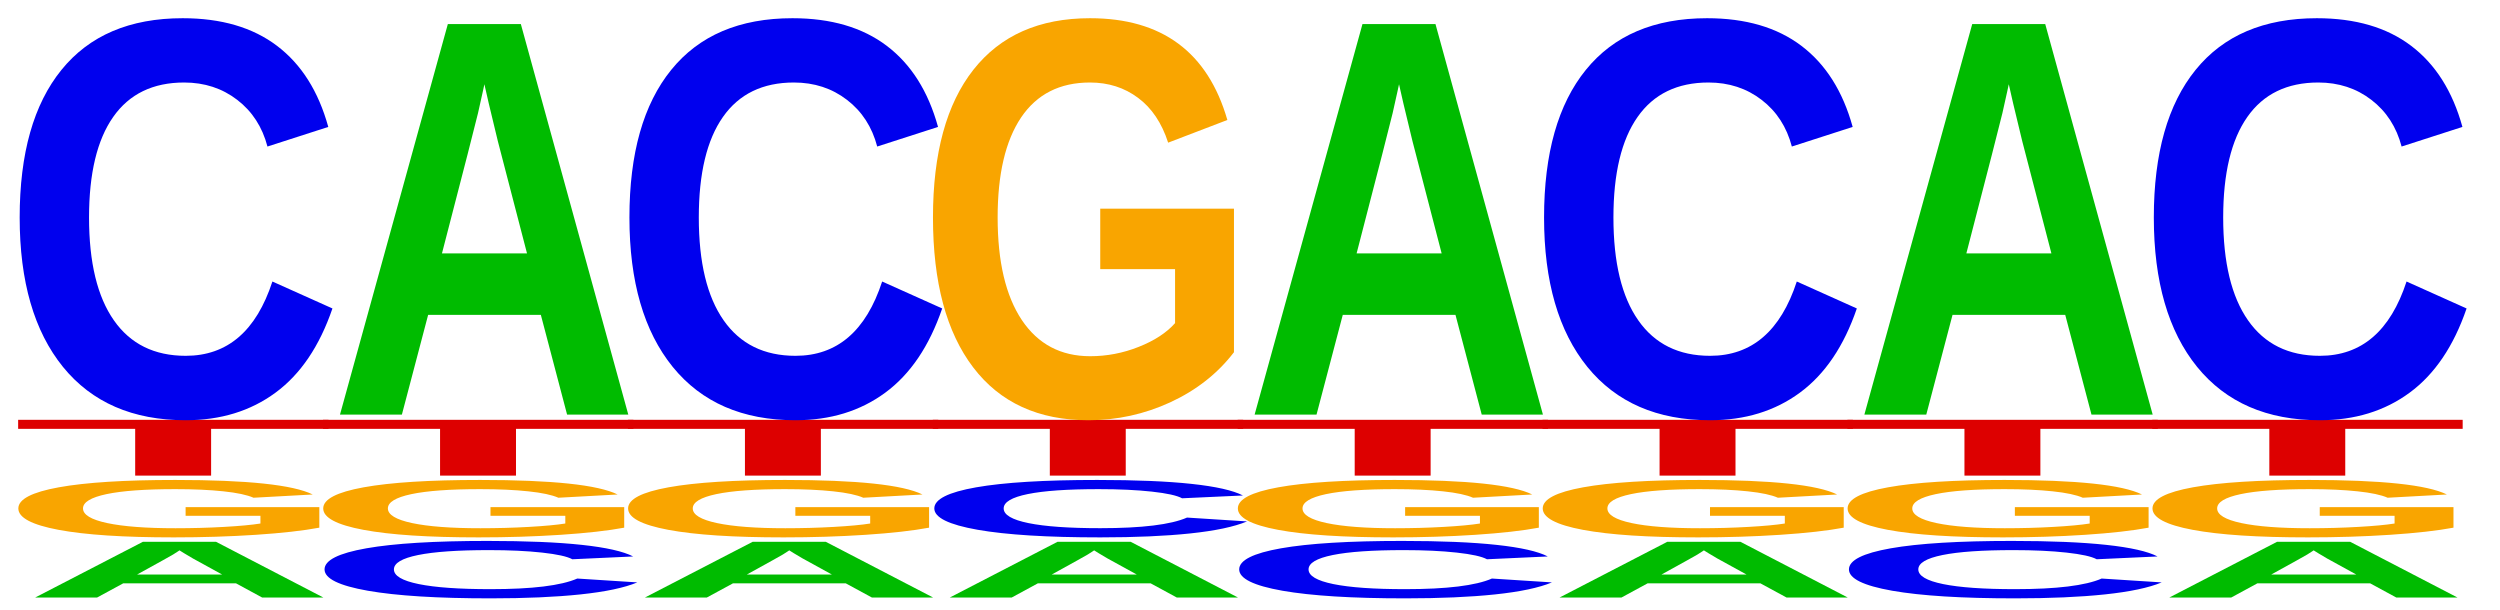
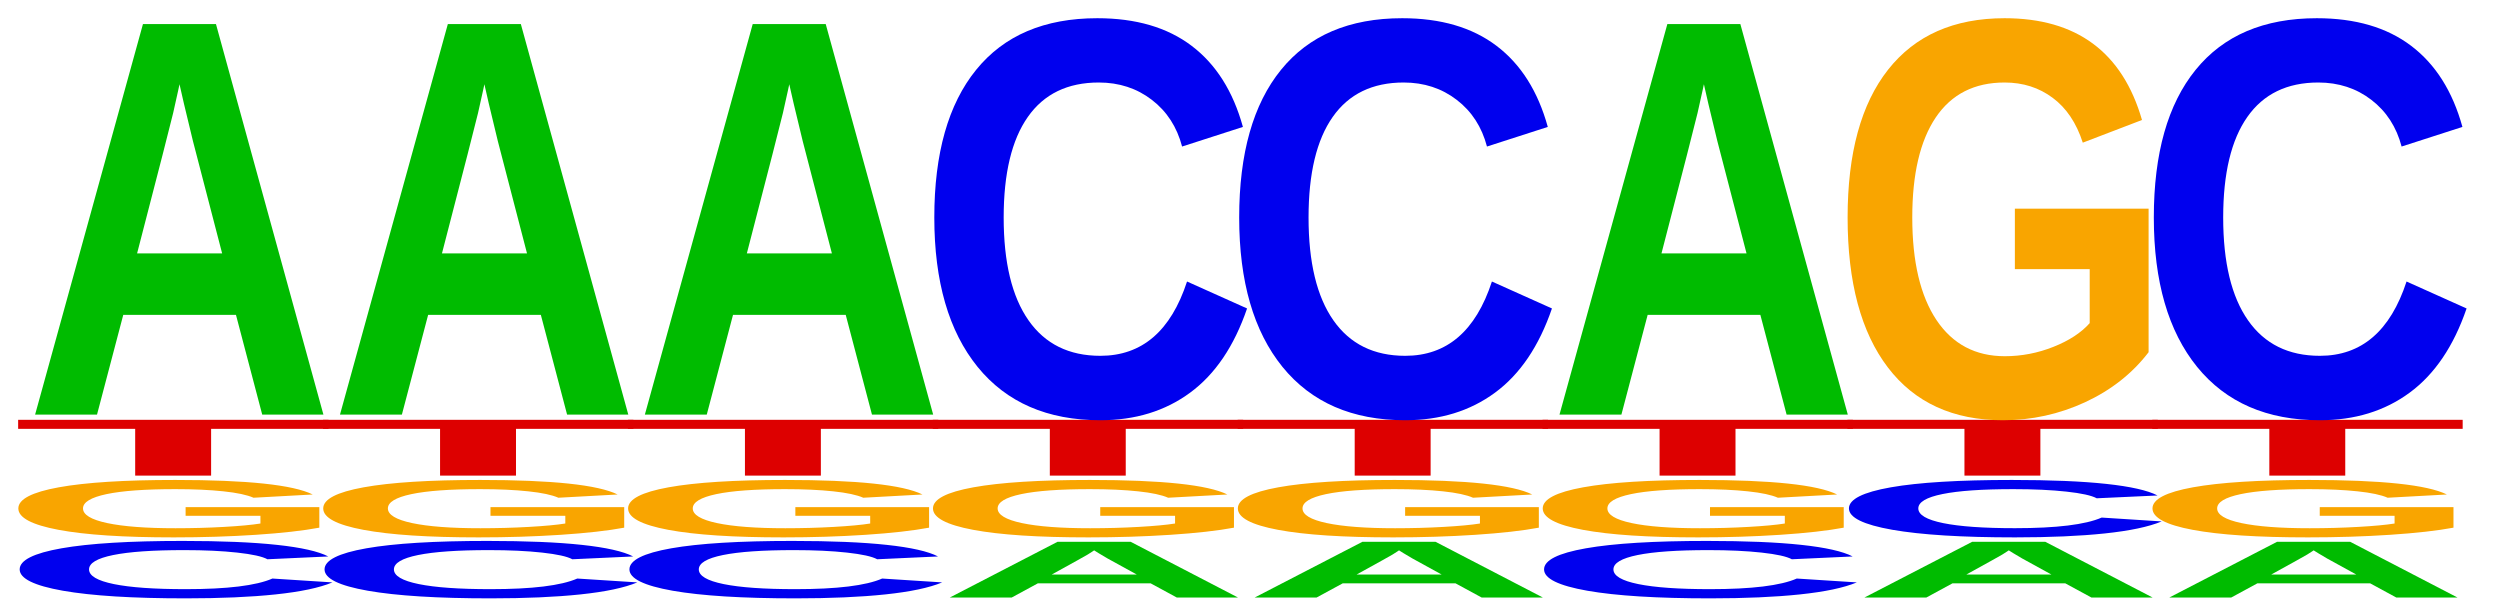
<svg width="205" height="50">
  <g font-family="Arial" font-weight="bold" font-size="66.5">
-     <text fill="#00BB00" x="0" y="0" transform="matrix(0.53,0,0,0.100,2,49)">A</text>
+     <text fill="#0000EE" x="0" y="0" transform="matrix(0.59,0,0,0.100,0,49)">C</text>
    <text fill="#F9A500" x="0" y="0" transform="matrix(0.55,0,0,0.100,0,44)">G</text>
    <text fill="#DD0000" x="0" y="0" transform="matrix(0.65,0,0,0.100,1,39)">T</text>
-     <text fill="#0000EE" x="0" y="0" transform="matrix(0.59,0,0,0.700,0,34)">C</text>
+     <text fill="#00BB00" x="0" y="0" transform="matrix(0.53,0,0,0.700,2,34)">A</text>
    <text fill="#0000EE" x="0" y="0" transform="matrix(0.59,0,0,0.100,25,49)">C</text>
    <text fill="#F9A500" x="0" y="0" transform="matrix(0.55,0,0,0.100,25,44)">G</text>
    <text fill="#DD0000" x="0" y="0" transform="matrix(0.65,0,0,0.100,26,39)">T</text>
    <text fill="#00BB00" x="0" y="0" transform="matrix(0.53,0,0,0.700,27,34)">A</text>
-     <text fill="#00BB00" x="0" y="0" transform="matrix(0.53,0,0,0.100,52,49)">A</text>
+     <text fill="#0000EE" x="0" y="0" transform="matrix(0.59,0,0,0.100,50,49)">C</text>
    <text fill="#F9A500" x="0" y="0" transform="matrix(0.55,0,0,0.100,50,44)">G</text>
    <text fill="#DD0000" x="0" y="0" transform="matrix(0.65,0,0,0.100,51,39)">T</text>
-     <text fill="#0000EE" x="0" y="0" transform="matrix(0.59,0,0,0.700,50,34)">C</text>
+     <text fill="#00BB00" x="0" y="0" transform="matrix(0.53,0,0,0.700,52,34)">A</text>
    <text fill="#00BB00" x="0" y="0" transform="matrix(0.53,0,0,0.100,77,49)">A</text>
-     <text fill="#0000EE" x="0" y="0" transform="matrix(0.59,0,0,0.100,75,44)">C</text>
+     <text fill="#F9A500" x="0" y="0" transform="matrix(0.55,0,0,0.100,75,44)">G</text>
    <text fill="#DD0000" x="0" y="0" transform="matrix(0.65,0,0,0.100,76,39)">T</text>
-     <text fill="#F9A500" x="0" y="0" transform="matrix(0.55,0,0,0.700,75,34)">G</text>
-     <text fill="#0000EE" x="0" y="0" transform="matrix(0.59,0,0,0.100,100,49)">C</text>
+     <text fill="#0000EE" x="0" y="0" transform="matrix(0.59,0,0,0.700,75,34)">C</text>
+     <text fill="#00BB00" x="0" y="0" transform="matrix(0.53,0,0,0.100,102,49)">A</text>
    <text fill="#F9A500" x="0" y="0" transform="matrix(0.55,0,0,0.100,100,44)">G</text>
    <text fill="#DD0000" x="0" y="0" transform="matrix(0.65,0,0,0.100,101,39)">T</text>
-     <text fill="#00BB00" x="0" y="0" transform="matrix(0.53,0,0,0.700,102,34)">A</text>
-     <text fill="#00BB00" x="0" y="0" transform="matrix(0.53,0,0,0.100,127,49)">A</text>
+     <text fill="#0000EE" x="0" y="0" transform="matrix(0.59,0,0,0.700,100,34)">C</text>
+     <text fill="#0000EE" x="0" y="0" transform="matrix(0.59,0,0,0.100,125,49)">C</text>
    <text fill="#F9A500" x="0" y="0" transform="matrix(0.55,0,0,0.100,125,44)">G</text>
    <text fill="#DD0000" x="0" y="0" transform="matrix(0.65,0,0,0.100,126,39)">T</text>
-     <text fill="#0000EE" x="0" y="0" transform="matrix(0.59,0,0,0.700,125,34)">C</text>
-     <text fill="#0000EE" x="0" y="0" transform="matrix(0.59,0,0,0.100,150,49)">C</text>
-     <text fill="#F9A500" x="0" y="0" transform="matrix(0.55,0,0,0.100,150,44)">G</text>
+     <text fill="#00BB00" x="0" y="0" transform="matrix(0.53,0,0,0.700,127,34)">A</text>
+     <text fill="#00BB00" x="0" y="0" transform="matrix(0.53,0,0,0.100,152,49)">A</text>
+     <text fill="#0000EE" x="0" y="0" transform="matrix(0.59,0,0,0.100,150,44)">C</text>
    <text fill="#DD0000" x="0" y="0" transform="matrix(0.65,0,0,0.100,151,39)">T</text>
-     <text fill="#00BB00" x="0" y="0" transform="matrix(0.53,0,0,0.700,152,34)">A</text>
+     <text fill="#F9A500" x="0" y="0" transform="matrix(0.55,0,0,0.700,150,34)">G</text>
    <text fill="#00BB00" x="0" y="0" transform="matrix(0.53,0,0,0.100,177,49)">A</text>
    <text fill="#F9A500" x="0" y="0" transform="matrix(0.55,0,0,0.100,175,44)">G</text>
    <text fill="#DD0000" x="0" y="0" transform="matrix(0.65,0,0,0.100,176,39)">T</text>
    <text fill="#0000EE" x="0" y="0" transform="matrix(0.59,0,0,0.700,175,34)">C</text>
  </g>
</svg>
